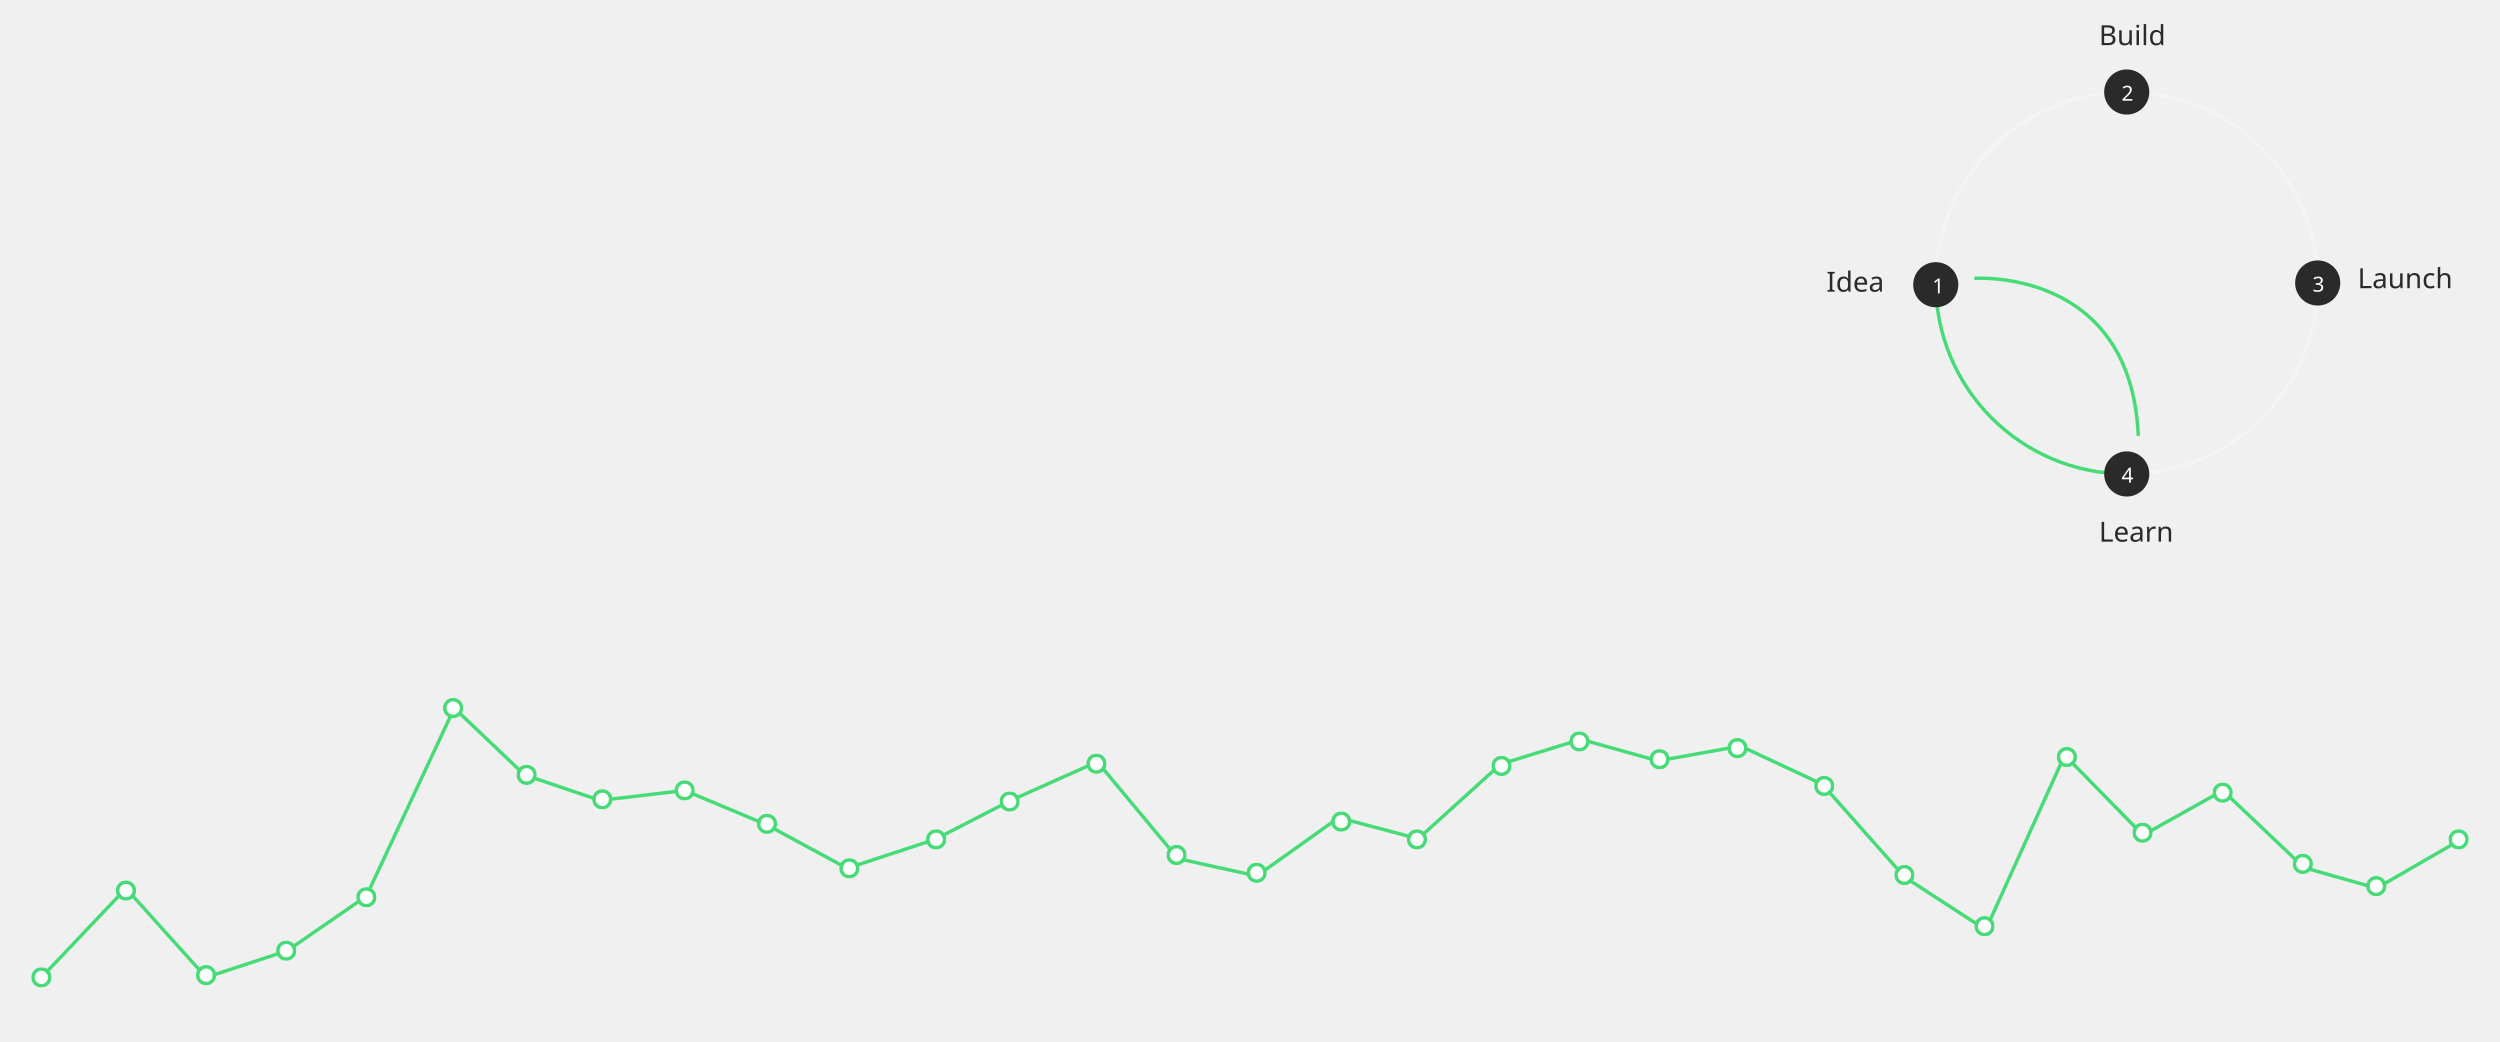
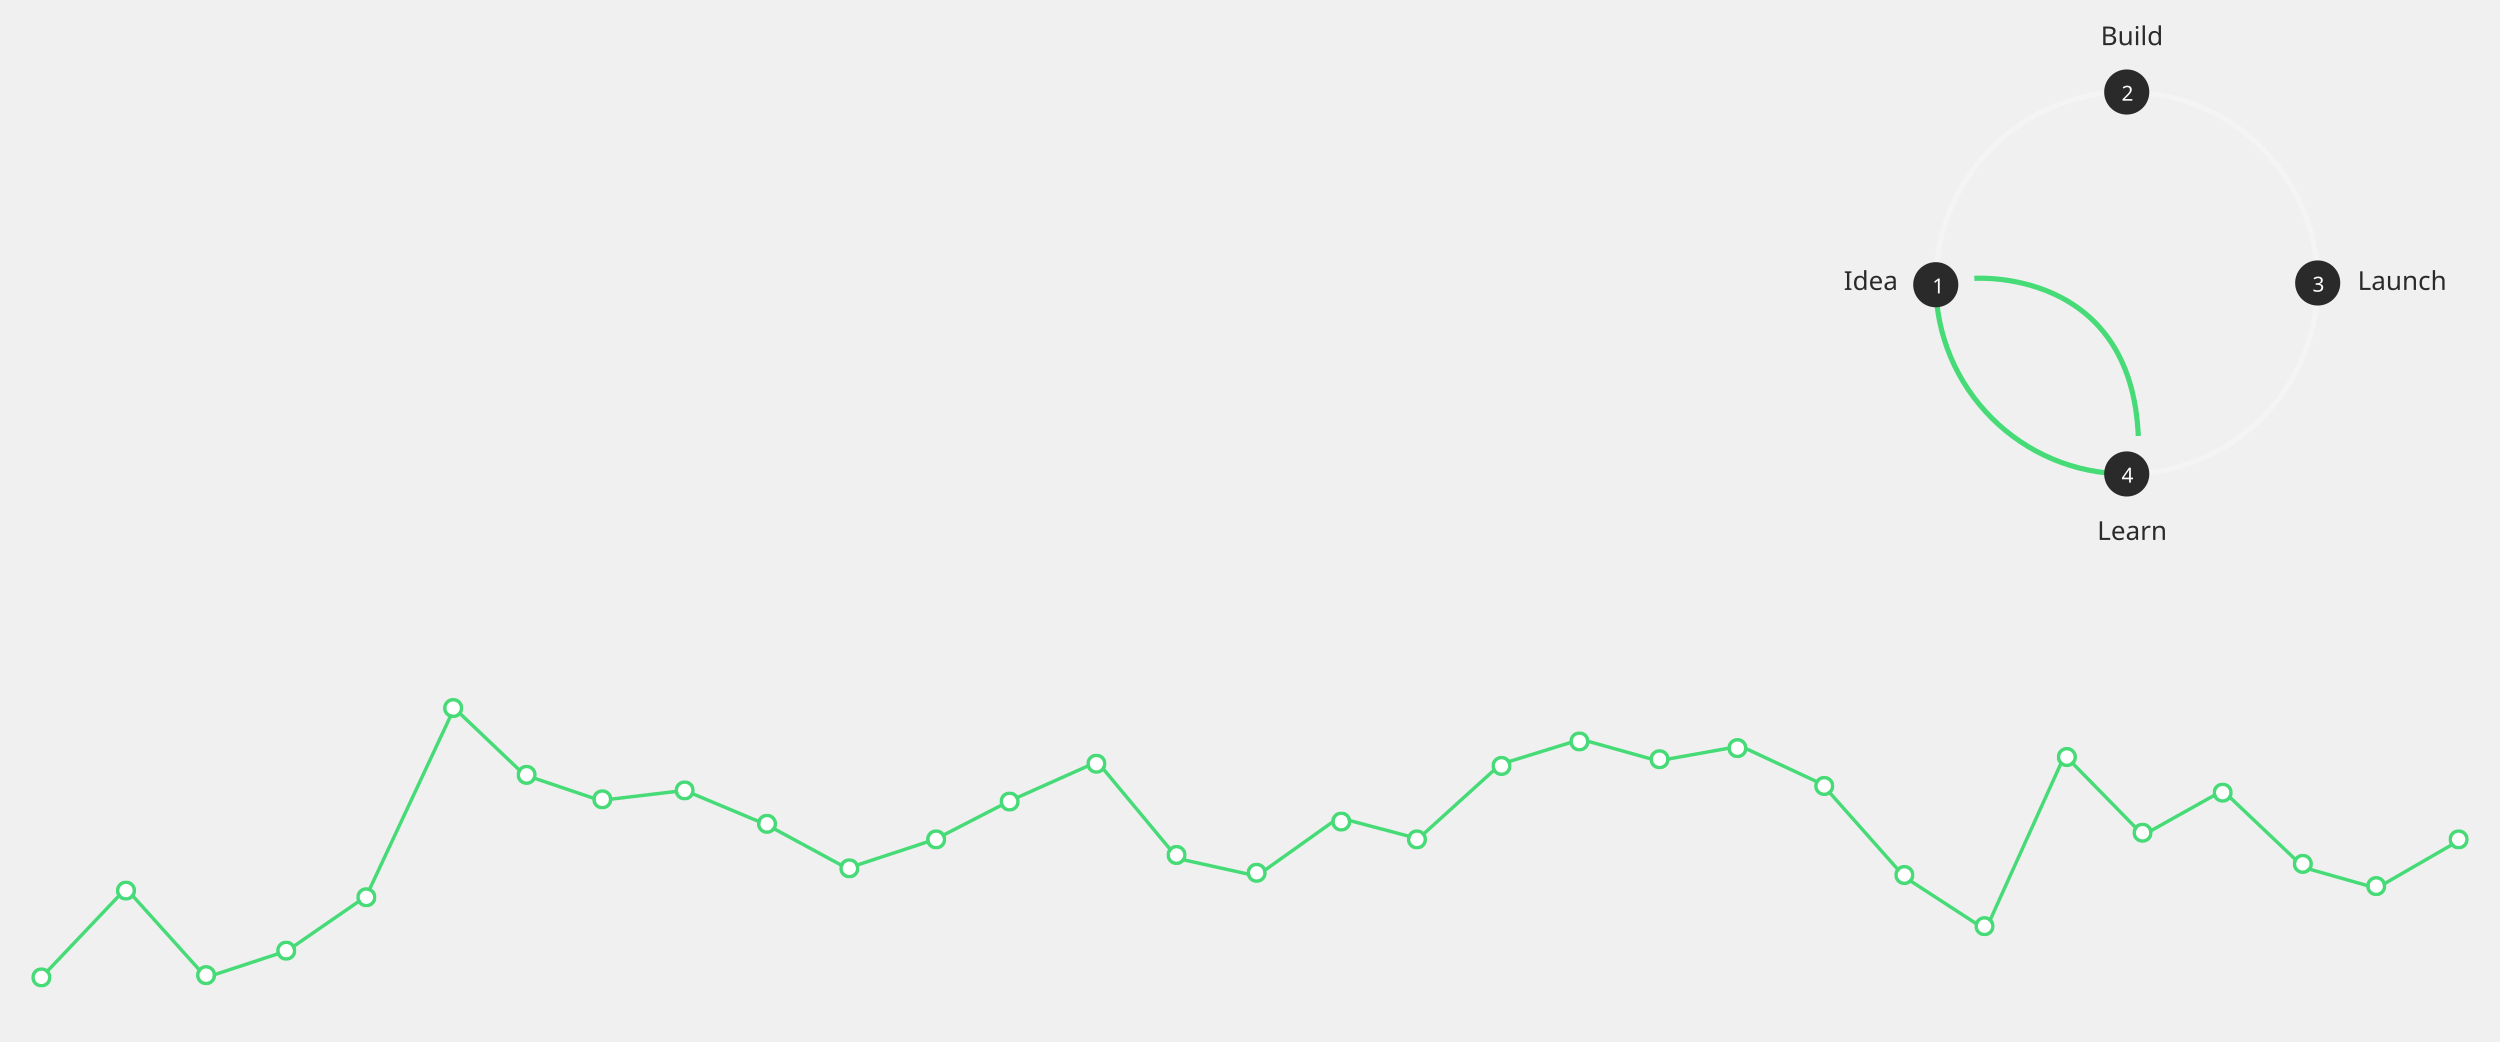
<svg xmlns="http://www.w3.org/2000/svg" xmlns:xlink="http://www.w3.org/1999/xlink" width="1440px" height="600px" viewBox="0 0 1440 600" version="1.1">
  <defs>
    <ellipse id="path-1" cx="3.846" cy="158.974" rx="3.846" ry="3.846" />
    <mask id="mask-2" maskContentUnits="userSpaceOnUse" maskUnits="objectBoundingBox" x="-2" y="-2" width="11.692" height="11.692">
      <rect x="-2" y="153.128" width="11.692" height="11.692" fill="white" />
      <use xlink:href="#path-1" fill="black" />
    </mask>
    <ellipse id="path-3" cx="52.564" cy="108.974" rx="3.846" ry="3.846" />
    <mask id="mask-4" maskContentUnits="userSpaceOnUse" maskUnits="objectBoundingBox" x="-2" y="-2" width="11.692" height="11.692">
      <rect x="46.718" y="103.128" width="11.692" height="11.692" fill="white" />
      <use xlink:href="#path-3" fill="black" />
    </mask>
    <circle id="path-5" cx="98.718" cy="157.692" r="3.846" />
    <mask id="mask-6" maskContentUnits="userSpaceOnUse" maskUnits="objectBoundingBox" x="-2" y="-2" width="11.692" height="11.692">
      <rect x="92.872" y="151.846" width="11.692" height="11.692" fill="white" />
      <use xlink:href="#path-5" fill="black" />
    </mask>
    <ellipse id="path-7" cx="144.872" cy="143.59" rx="3.846" ry="3.846" />
    <mask id="mask-8" maskContentUnits="userSpaceOnUse" maskUnits="objectBoundingBox" x="-2" y="-2" width="11.692" height="11.692">
      <rect x="139.026" y="137.744" width="11.692" height="11.692" fill="white" />
      <use xlink:href="#path-7" fill="black" />
    </mask>
    <ellipse id="path-9" cx="191.026" cy="112.821" rx="3.846" ry="3.846" />
    <mask id="mask-10" maskContentUnits="userSpaceOnUse" maskUnits="objectBoundingBox" x="-2" y="-2" width="11.692" height="11.692">
      <rect x="185.179" y="106.974" width="11.692" height="11.692" fill="white" />
      <use xlink:href="#path-9" fill="black" />
    </mask>
    <ellipse id="path-11" cx="241.026" cy="3.846" rx="3.846" ry="3.846" />
    <mask id="mask-12" maskContentUnits="userSpaceOnUse" maskUnits="objectBoundingBox" x="-2" y="-2" width="11.692" height="11.692">
      <rect x="235.179" y="-2" width="11.692" height="11.692" fill="white" />
      <use xlink:href="#path-11" fill="black" />
    </mask>
    <ellipse id="path-13" cx="283.333" cy="42.308" rx="3.846" ry="3.846" />
    <mask id="mask-14" maskContentUnits="userSpaceOnUse" maskUnits="objectBoundingBox" x="-2" y="-2" width="11.692" height="11.692">
      <rect x="277.487" y="36.462" width="11.692" height="11.692" fill="white" />
      <use xlink:href="#path-13" fill="black" />
    </mask>
    <ellipse id="path-15" cx="326.923" cy="56.41" rx="3.846" ry="3.846" />
    <mask id="mask-16" maskContentUnits="userSpaceOnUse" maskUnits="objectBoundingBox" x="-2" y="-2" width="11.692" height="11.692">
      <rect x="321.077" y="50.564" width="11.692" height="11.692" fill="white" />
      <use xlink:href="#path-15" fill="black" />
    </mask>
    <ellipse id="path-17" cx="374.359" cy="51.282" rx="3.846" ry="3.846" />
    <mask id="mask-18" maskContentUnits="userSpaceOnUse" maskUnits="objectBoundingBox" x="-2" y="-2" width="11.692" height="11.692">
      <rect x="368.513" y="45.436" width="11.692" height="11.692" fill="white" />
      <use xlink:href="#path-17" fill="black" />
    </mask>
    <ellipse id="path-19" cx="421.795" cy="70.513" rx="3.846" ry="3.846" />
    <mask id="mask-20" maskContentUnits="userSpaceOnUse" maskUnits="objectBoundingBox" x="-2" y="-2" width="11.692" height="11.692">
      <rect x="415.949" y="64.667" width="11.692" height="11.692" fill="white" />
      <use xlink:href="#path-19" fill="black" />
    </mask>
    <ellipse id="path-21" cx="469.231" cy="96.154" rx="3.846" ry="3.846" />
    <mask id="mask-22" maskContentUnits="userSpaceOnUse" maskUnits="objectBoundingBox" x="-2" y="-2" width="11.692" height="11.692">
      <rect x="463.385" y="90.308" width="11.692" height="11.692" fill="white" />
      <use xlink:href="#path-21" fill="black" />
    </mask>
    <ellipse id="path-23" cx="519.231" cy="79.487" rx="3.846" ry="3.846" />
    <mask id="mask-24" maskContentUnits="userSpaceOnUse" maskUnits="objectBoundingBox" x="-2" y="-2" width="11.692" height="11.692">
      <rect x="513.385" y="73.641" width="11.692" height="11.692" fill="white" />
      <use xlink:href="#path-23" fill="black" />
    </mask>
    <ellipse id="path-25" cx="561.538" cy="57.692" rx="3.846" ry="3.846" />
    <mask id="mask-26" maskContentUnits="userSpaceOnUse" maskUnits="objectBoundingBox" x="-2" y="-2" width="11.692" height="11.692">
      <rect x="555.692" y="51.846" width="11.692" height="11.692" fill="white" />
      <use xlink:href="#path-25" fill="black" />
    </mask>
    <ellipse id="path-27" cx="611.538" cy="35.897" rx="3.846" ry="3.846" />
    <mask id="mask-28" maskContentUnits="userSpaceOnUse" maskUnits="objectBoundingBox" x="-2" y="-2" width="11.692" height="11.692">
      <rect x="605.692" y="30.051" width="11.692" height="11.692" fill="white" />
      <use xlink:href="#path-27" fill="black" />
    </mask>
    <ellipse id="path-29" cx="657.692" cy="88.462" rx="3.846" ry="3.846" />
    <mask id="mask-30" maskContentUnits="userSpaceOnUse" maskUnits="objectBoundingBox" x="-2" y="-2" width="11.692" height="11.692">
      <rect x="651.846" y="82.615" width="11.692" height="11.692" fill="white" />
      <use xlink:href="#path-29" fill="black" />
    </mask>
    <ellipse id="path-31" cx="703.846" cy="98.718" rx="3.846" ry="3.846" />
    <mask id="mask-32" maskContentUnits="userSpaceOnUse" maskUnits="objectBoundingBox" x="-2" y="-2" width="11.692" height="11.692">
      <rect x="698" y="92.872" width="11.692" height="11.692" fill="white" />
      <use xlink:href="#path-31" fill="black" />
    </mask>
    <ellipse id="path-33" cx="752.564" cy="69.231" rx="3.846" ry="3.846" />
    <mask id="mask-34" maskContentUnits="userSpaceOnUse" maskUnits="objectBoundingBox" x="-2" y="-2" width="11.692" height="11.692">
      <rect x="746.718" y="63.385" width="11.692" height="11.692" fill="white" />
      <use xlink:href="#path-33" fill="black" />
    </mask>
    <ellipse id="path-35" cx="796.154" cy="79.487" rx="3.846" ry="3.846" />
    <mask id="mask-36" maskContentUnits="userSpaceOnUse" maskUnits="objectBoundingBox" x="-2" y="-2" width="11.692" height="11.692">
      <rect x="790.308" y="73.641" width="11.692" height="11.692" fill="white" />
      <use xlink:href="#path-35" fill="black" />
    </mask>
    <ellipse id="path-37" cx="844.872" cy="37.179" rx="3.846" ry="3.846" />
    <mask id="mask-38" maskContentUnits="userSpaceOnUse" maskUnits="objectBoundingBox" x="-2" y="-2" width="11.692" height="11.692">
      <rect x="839.026" y="31.333" width="11.692" height="11.692" fill="white" />
      <use xlink:href="#path-37" fill="black" />
    </mask>
    <ellipse id="path-39" cx="889.744" cy="23.077" rx="3.846" ry="3.846" />
    <mask id="mask-40" maskContentUnits="userSpaceOnUse" maskUnits="objectBoundingBox" x="-2" y="-2" width="11.692" height="11.692">
      <rect x="883.897" y="17.231" width="11.692" height="11.692" fill="white" />
      <use xlink:href="#path-39" fill="black" />
    </mask>
    <ellipse id="path-41" cx="935.897" cy="33.333" rx="3.846" ry="3.846" />
    <mask id="mask-42" maskContentUnits="userSpaceOnUse" maskUnits="objectBoundingBox" x="-2" y="-2" width="11.692" height="11.692">
      <rect x="930.051" y="27.487" width="11.692" height="11.692" fill="white" />
      <use xlink:href="#path-41" fill="black" />
    </mask>
    <ellipse id="path-43" cx="980.769" cy="26.923" rx="3.846" ry="3.846" />
    <mask id="mask-44" maskContentUnits="userSpaceOnUse" maskUnits="objectBoundingBox" x="-2" y="-2" width="11.692" height="11.692">
      <rect x="974.923" y="21.077" width="11.692" height="11.692" fill="white" />
      <use xlink:href="#path-43" fill="black" />
    </mask>
    <ellipse id="path-45" cx="1030.769" cy="48.718" rx="3.846" ry="3.846" />
    <mask id="mask-46" maskContentUnits="userSpaceOnUse" maskUnits="objectBoundingBox" x="-2" y="-2" width="11.692" height="11.692">
      <rect x="1024.923" y="42.872" width="11.692" height="11.692" fill="white" />
      <use xlink:href="#path-45" fill="black" />
    </mask>
    <ellipse id="path-47" cx="1076.923" cy="100" rx="3.846" ry="3.846" />
    <mask id="mask-48" maskContentUnits="userSpaceOnUse" maskUnits="objectBoundingBox" x="-2" y="-2" width="11.692" height="11.692">
      <rect x="1071.077" y="94.154" width="11.692" height="11.692" fill="white" />
      <use xlink:href="#path-47" fill="black" />
    </mask>
    <ellipse id="path-49" cx="1123.077" cy="129.487" rx="3.846" ry="3.846" />
    <mask id="mask-50" maskContentUnits="userSpaceOnUse" maskUnits="objectBoundingBox" x="-2" y="-2" width="11.692" height="11.692">
      <rect x="1117.231" y="123.641" width="11.692" height="11.692" fill="white" />
      <use xlink:href="#path-49" fill="black" />
    </mask>
    <ellipse id="path-51" cx="1170.513" cy="32.051" rx="3.846" ry="3.846" />
    <mask id="mask-52" maskContentUnits="userSpaceOnUse" maskUnits="objectBoundingBox" x="-2" y="-2" width="11.692" height="11.692">
      <rect x="1164.667" y="26.205" width="11.692" height="11.692" fill="white" />
      <use xlink:href="#path-51" fill="black" />
    </mask>
    <ellipse id="path-53" cx="1214.103" cy="75.641" rx="3.846" ry="3.846" />
    <mask id="mask-54" maskContentUnits="userSpaceOnUse" maskUnits="objectBoundingBox" x="-2" y="-2" width="11.692" height="11.692">
      <rect x="1208.256" y="69.795" width="11.692" height="11.692" fill="white" />
      <use xlink:href="#path-53" fill="black" />
    </mask>
    <ellipse id="path-55" cx="1260.256" cy="52.564" rx="3.846" ry="3.846" />
    <mask id="mask-56" maskContentUnits="userSpaceOnUse" maskUnits="objectBoundingBox" x="-2" y="-2" width="11.692" height="11.692">
      <rect x="1254.41" y="46.718" width="11.692" height="11.692" fill="white" />
      <use xlink:href="#path-55" fill="black" />
    </mask>
    <ellipse id="path-57" cx="1306.41" cy="93.59" rx="3.846" ry="3.846" />
    <mask id="mask-58" maskContentUnits="userSpaceOnUse" maskUnits="objectBoundingBox" x="-2" y="-2" width="11.692" height="11.692">
      <rect x="1300.564" y="87.744" width="11.692" height="11.692" fill="white" />
      <use xlink:href="#path-57" fill="black" />
    </mask>
    <ellipse id="path-59" cx="1348.718" cy="106.41" rx="3.846" ry="3.846" />
    <mask id="mask-60" maskContentUnits="userSpaceOnUse" maskUnits="objectBoundingBox" x="-2" y="-2" width="11.692" height="11.692">
      <rect x="1342.872" y="100.564" width="11.692" height="11.692" fill="white" />
      <use xlink:href="#path-59" fill="black" />
    </mask>
    <ellipse id="path-61" cx="1396.154" cy="79.487" rx="3.846" ry="3.846" />
    <mask id="mask-62" maskContentUnits="userSpaceOnUse" maskUnits="objectBoundingBox" x="-2" y="-2" width="11.692" height="11.692">
      <rect x="1390.308" y="73.641" width="11.692" height="11.692" fill="white" />
      <use xlink:href="#path-61" fill="black" />
    </mask>
  </defs>
  <g id="Page-1" stroke="none" stroke-width="1" fill="none" fill-rule="evenodd">
    <g id="services-innovation-consulting">
      <g id="Graph" transform="translate(20, 404)">
        <path id="Path-345" stroke="#979797" />
        <polyline id="Path-346" stroke="#46DB77" stroke-width="2" stroke-linecap="round" stroke-linejoin="round" points="4.487 158.333 52.564 107.692 98.718 158.974 145.513 143.59 191.026 112.179 241.667 3.846 282.051 42.308 325.641 57.051 374.359 51.282 421.795 71.154 467.949 96.154 518.59 79.487 562.179 57.051 612.054 34.776 658.459 90.545 703.866 100.571 751.072 66.967 796.925 79.117 844.346 36.163 890.59 21.845 935.001 34.26 982.527 25.731 1029.557 47.671 1077.083 101.217 1123.773 131.576 1169.256 30.965 1214.383 77.048 1260.342 51.352 1307.086 95.748 1348.913 107.607 1395.037 80.97" />
        <g id="Points">
          <g id="Oval-19">
            <use fill="#FFFFFF" fill-rule="evenodd" xlink:href="#path-1" />
            <use stroke="#46DB77" mask="url(#mask-2)" stroke-width="4" xlink:href="#path-1" />
          </g>
          <g id="Oval-19">
            <use fill="#FFFFFF" fill-rule="evenodd" xlink:href="#path-3" />
            <use stroke="#46DB77" mask="url(#mask-4)" stroke-width="4" xlink:href="#path-3" />
          </g>
          <g id="Oval-19">
            <use fill="#FFFFFF" fill-rule="evenodd" xlink:href="#path-5" />
            <use stroke="#46DB77" mask="url(#mask-6)" stroke-width="4" xlink:href="#path-5" />
          </g>
          <g id="Oval-19">
            <use fill="#FFFFFF" fill-rule="evenodd" xlink:href="#path-7" />
            <use stroke="#46DB77" mask="url(#mask-8)" stroke-width="4" xlink:href="#path-7" />
          </g>
          <g id="Oval-19">
            <use fill="#FFFFFF" fill-rule="evenodd" xlink:href="#path-9" />
            <use stroke="#46DB77" mask="url(#mask-10)" stroke-width="4" xlink:href="#path-9" />
          </g>
          <g id="Oval-19">
            <use fill="#FFFFFF" fill-rule="evenodd" xlink:href="#path-11" />
            <use stroke="#46DB77" mask="url(#mask-12)" stroke-width="4" xlink:href="#path-11" />
          </g>
          <g id="Oval-19">
            <use fill="#FFFFFF" fill-rule="evenodd" xlink:href="#path-13" />
            <use stroke="#46DB77" mask="url(#mask-14)" stroke-width="4" xlink:href="#path-13" />
          </g>
          <g id="Oval-19">
            <use fill="#FFFFFF" fill-rule="evenodd" xlink:href="#path-15" />
            <use stroke="#46DB77" mask="url(#mask-16)" stroke-width="4" xlink:href="#path-15" />
          </g>
          <g id="Oval-19">
            <use fill="#FFFFFF" fill-rule="evenodd" xlink:href="#path-17" />
            <use stroke="#46DB77" mask="url(#mask-18)" stroke-width="4" xlink:href="#path-17" />
          </g>
          <g id="Oval-19">
            <use fill="#FFFFFF" fill-rule="evenodd" xlink:href="#path-19" />
            <use stroke="#46DB77" mask="url(#mask-20)" stroke-width="4" xlink:href="#path-19" />
          </g>
          <g id="Oval-19">
            <use fill="#FFFFFF" fill-rule="evenodd" xlink:href="#path-21" />
            <use stroke="#46DB77" mask="url(#mask-22)" stroke-width="4" xlink:href="#path-21" />
          </g>
          <g id="Oval-19">
            <use fill="#FFFFFF" fill-rule="evenodd" xlink:href="#path-23" />
            <use stroke="#46DB77" mask="url(#mask-24)" stroke-width="4" xlink:href="#path-23" />
          </g>
          <g id="Oval-19">
            <use fill="#FFFFFF" fill-rule="evenodd" xlink:href="#path-25" />
            <use stroke="#46DB77" mask="url(#mask-26)" stroke-width="4" xlink:href="#path-25" />
          </g>
          <g id="Oval-19">
            <use fill="#FFFFFF" fill-rule="evenodd" xlink:href="#path-27" />
            <use stroke="#46DB77" mask="url(#mask-28)" stroke-width="4" xlink:href="#path-27" />
          </g>
          <g id="Oval-19">
            <use fill="#FFFFFF" fill-rule="evenodd" xlink:href="#path-29" />
            <use stroke="#46DB77" mask="url(#mask-30)" stroke-width="4" xlink:href="#path-29" />
          </g>
          <g id="Oval-19">
            <use fill="#FFFFFF" fill-rule="evenodd" xlink:href="#path-31" />
            <use stroke="#46DB77" mask="url(#mask-32)" stroke-width="4" xlink:href="#path-31" />
          </g>
          <g id="Oval-19">
            <use fill="#FFFFFF" fill-rule="evenodd" xlink:href="#path-33" />
            <use stroke="#46DB77" mask="url(#mask-34)" stroke-width="4" xlink:href="#path-33" />
          </g>
          <g id="Oval-19">
            <use fill="#FFFFFF" fill-rule="evenodd" xlink:href="#path-35" />
            <use stroke="#46DB77" mask="url(#mask-36)" stroke-width="4" xlink:href="#path-35" />
          </g>
          <g id="Oval-19">
            <use fill="#FFFFFF" fill-rule="evenodd" xlink:href="#path-37" />
            <use stroke="#46DB77" mask="url(#mask-38)" stroke-width="4" xlink:href="#path-37" />
          </g>
          <g id="Oval-19">
            <use fill="#FFFFFF" fill-rule="evenodd" xlink:href="#path-39" />
            <use stroke="#46DB77" mask="url(#mask-40)" stroke-width="4" xlink:href="#path-39" />
          </g>
          <g id="Oval-19">
            <use fill="#FFFFFF" fill-rule="evenodd" xlink:href="#path-41" />
            <use stroke="#46DB77" mask="url(#mask-42)" stroke-width="4" xlink:href="#path-41" />
          </g>
          <g id="Oval-19">
            <use fill="#FFFFFF" fill-rule="evenodd" xlink:href="#path-43" />
            <use stroke="#46DB77" mask="url(#mask-44)" stroke-width="4" xlink:href="#path-43" />
          </g>
          <g id="Oval-19">
            <use fill="#FFFFFF" fill-rule="evenodd" xlink:href="#path-45" />
            <use stroke="#46DB77" mask="url(#mask-46)" stroke-width="4" xlink:href="#path-45" />
          </g>
          <g id="Oval-19">
            <use fill="#FFFFFF" fill-rule="evenodd" xlink:href="#path-47" />
            <use stroke="#46DB77" mask="url(#mask-48)" stroke-width="4" xlink:href="#path-47" />
          </g>
          <g id="Oval-19">
            <use fill="#FFFFFF" fill-rule="evenodd" xlink:href="#path-49" />
            <use stroke="#46DB77" mask="url(#mask-50)" stroke-width="4" xlink:href="#path-49" />
          </g>
          <g id="Oval-19">
            <use fill="#FFFFFF" fill-rule="evenodd" xlink:href="#path-51" />
            <use stroke="#46DB77" mask="url(#mask-52)" stroke-width="4" xlink:href="#path-51" />
          </g>
          <g id="Oval-19">
            <use fill="#FFFFFF" fill-rule="evenodd" xlink:href="#path-53" />
            <use stroke="#46DB77" mask="url(#mask-54)" stroke-width="4" xlink:href="#path-53" />
          </g>
          <g id="Oval-19">
            <use fill="#FFFFFF" fill-rule="evenodd" xlink:href="#path-55" />
            <use stroke="#46DB77" mask="url(#mask-56)" stroke-width="4" xlink:href="#path-55" />
          </g>
          <g id="Oval-19">
            <use fill="#FFFFFF" fill-rule="evenodd" xlink:href="#path-57" />
            <use stroke="#46DB77" mask="url(#mask-58)" stroke-width="4" xlink:href="#path-57" />
          </g>
          <g id="Oval-19">
            <use fill="#FFFFFF" fill-rule="evenodd" xlink:href="#path-59" />
            <use stroke="#46DB77" mask="url(#mask-60)" stroke-width="4" xlink:href="#path-59" />
          </g>
          <g id="Oval-19">
            <use fill="#FFFFFF" fill-rule="evenodd" xlink:href="#path-61" />
            <use stroke="#46DB77" mask="url(#mask-62)" stroke-width="4" xlink:href="#path-61" />
          </g>
        </g>
      </g>
-       <g id="Design-Sprint" transform="translate(1052, 10)">
-         <path d="M63,153 C63,213.751 112.249,263 173,263 L173,263" id="Circle" stroke="#46DB77" stroke-width="2" />
-         <path d="M173,263 C233.751,263 283,213.751 283,153 C283,92.249 233.751,43 173,43 C112.249,43 63,92.249 63,153" id="Circle" stroke="#F4F4F4" stroke-width="2" />
-         <path d="M85.211,150.348 C85.211,150.348 175.469,143.766 179.656,241.109" id="Path-2" stroke="#46DB77" stroke-width="2" />
-         <g id="Step-1" transform="translate(50, 141)">
+       <g id="Design-Sprint" transform="translate(1062, 11)">
+         <path d="M53,152 C53,212.751 102.249,262 163,262 L163,262" id="Circle" stroke="#46DB77" stroke-width="3" />
+         <path d="M163,262 C223.751,262 273,212.751 273,152 C273,91.249 223.751,42 163,42 C102.249,42 53,91.249 53,152" id="Circle" stroke="#F4F4F4" stroke-width="3" />
+         <path d="M75.211,149.348 C75.211,149.348 165.469,142.766 169.656,240.109" id="Path-2" stroke="#46DB77" stroke-width="3" />
+         <g id="Step-1" transform="translate(40, 140)">
          <circle id="Oval-2" fill="#2A2A2A" cx="13" cy="13" r="13" />
          <text id="1" font-family="GTWalsheimProTrial-Light, GT Walsheim Pro Trial" font-size="12" font-weight="300" fill="#FFFFFF">
            <tspan x="11" y="18">1</tspan>
          </text>
        </g>
-         <g id="Step-2" transform="translate(160, 30)">
+         <g id="Step-2" transform="translate(150, 29)">
          <circle id="Oval-2-Copy-3" fill="#2A2A2A" cx="13" cy="13" r="13" />
          <text id="2" font-family="GTWalsheimProTrial-Light, GT Walsheim Pro Trial" font-size="12" font-weight="300" fill="#FFFFFF">
            <tspan x="10" y="18">2</tspan>
          </text>
        </g>
-         <g id="Step-3" transform="translate(270, 140)">
+         <g id="Step-3" transform="translate(260, 139)">
          <circle id="Oval-2-Copy" fill="#2A2A2A" cx="13" cy="13" r="13" />
          <text id="3" font-family="GTWalsheimProTrial-Light, GT Walsheim Pro Trial" font-size="12" font-weight="300" fill="#FFFFFF">
            <tspan x="10" y="18">3</tspan>
          </text>
        </g>
-         <g id="Step-4" transform="translate(160, 250)">
+         <g id="Step-4" transform="translate(150, 249)">
          <circle id="Oval-2-Copy-2" fill="#2A2A2A" cx="13" cy="13" r="13" />
          <text id="4" font-family="GTWalsheimProTrial-Light, GT Walsheim Pro Trial" font-size="12" font-weight="300" fill="#FFFFFF">
            <tspan x="10" y="18">4</tspan>
          </text>
        </g>
-         <text id="Learn" font-family="GTWalsheim-Light, GT Walsheim" font-size="16" font-weight="300" fill="#2A2A2A">
-           <tspan x="157" y="302">Learn</tspan>
+         <text id="Learn" font-family="GTWalsheim-Light, GT Walsheim" font-size="15" font-weight="300" fill="#2A2A2A">
+           <tspan x="146" y="300">Learn</tspan>
        </text>
-         <text id="Build" font-family="GTWalsheim-Light, GT Walsheim" font-size="16" font-weight="300" fill="#2A2A2A">
-           <tspan x="157" y="16">Build</tspan>
+         <text id="Build" font-family="GTWalsheim-Light, GT Walsheim" font-size="15" font-weight="300" fill="#2A2A2A">
+           <tspan x="148" y="15">Build</tspan>
        </text>
-         <text id="Launch" font-family="GTWalsheim-Light, GT Walsheim" font-size="16" font-weight="300" fill="#2A2A2A">
-           <tspan x="306" y="156">Launch</tspan>
+         <text id="Launch" font-family="GTWalsheim-Light, GT Walsheim" font-size="15" font-weight="300" fill="#2A2A2A">
+           <tspan x="296" y="156">Launch</tspan>
        </text>
-         <text id="Idea" font-family="GTWalsheim-Light, GT Walsheim" font-size="16" font-weight="300" fill="#2A2A2A">
-           <tspan x="0" y="158">Idea</tspan>
+         <text id="Idea" font-family="GTWalsheim-Light, GT Walsheim" font-size="15" font-weight="300" fill="#2A2A2A">
+           <tspan x="0" y="156">Idea</tspan>
        </text>
      </g>
    </g>
  </g>
</svg>
